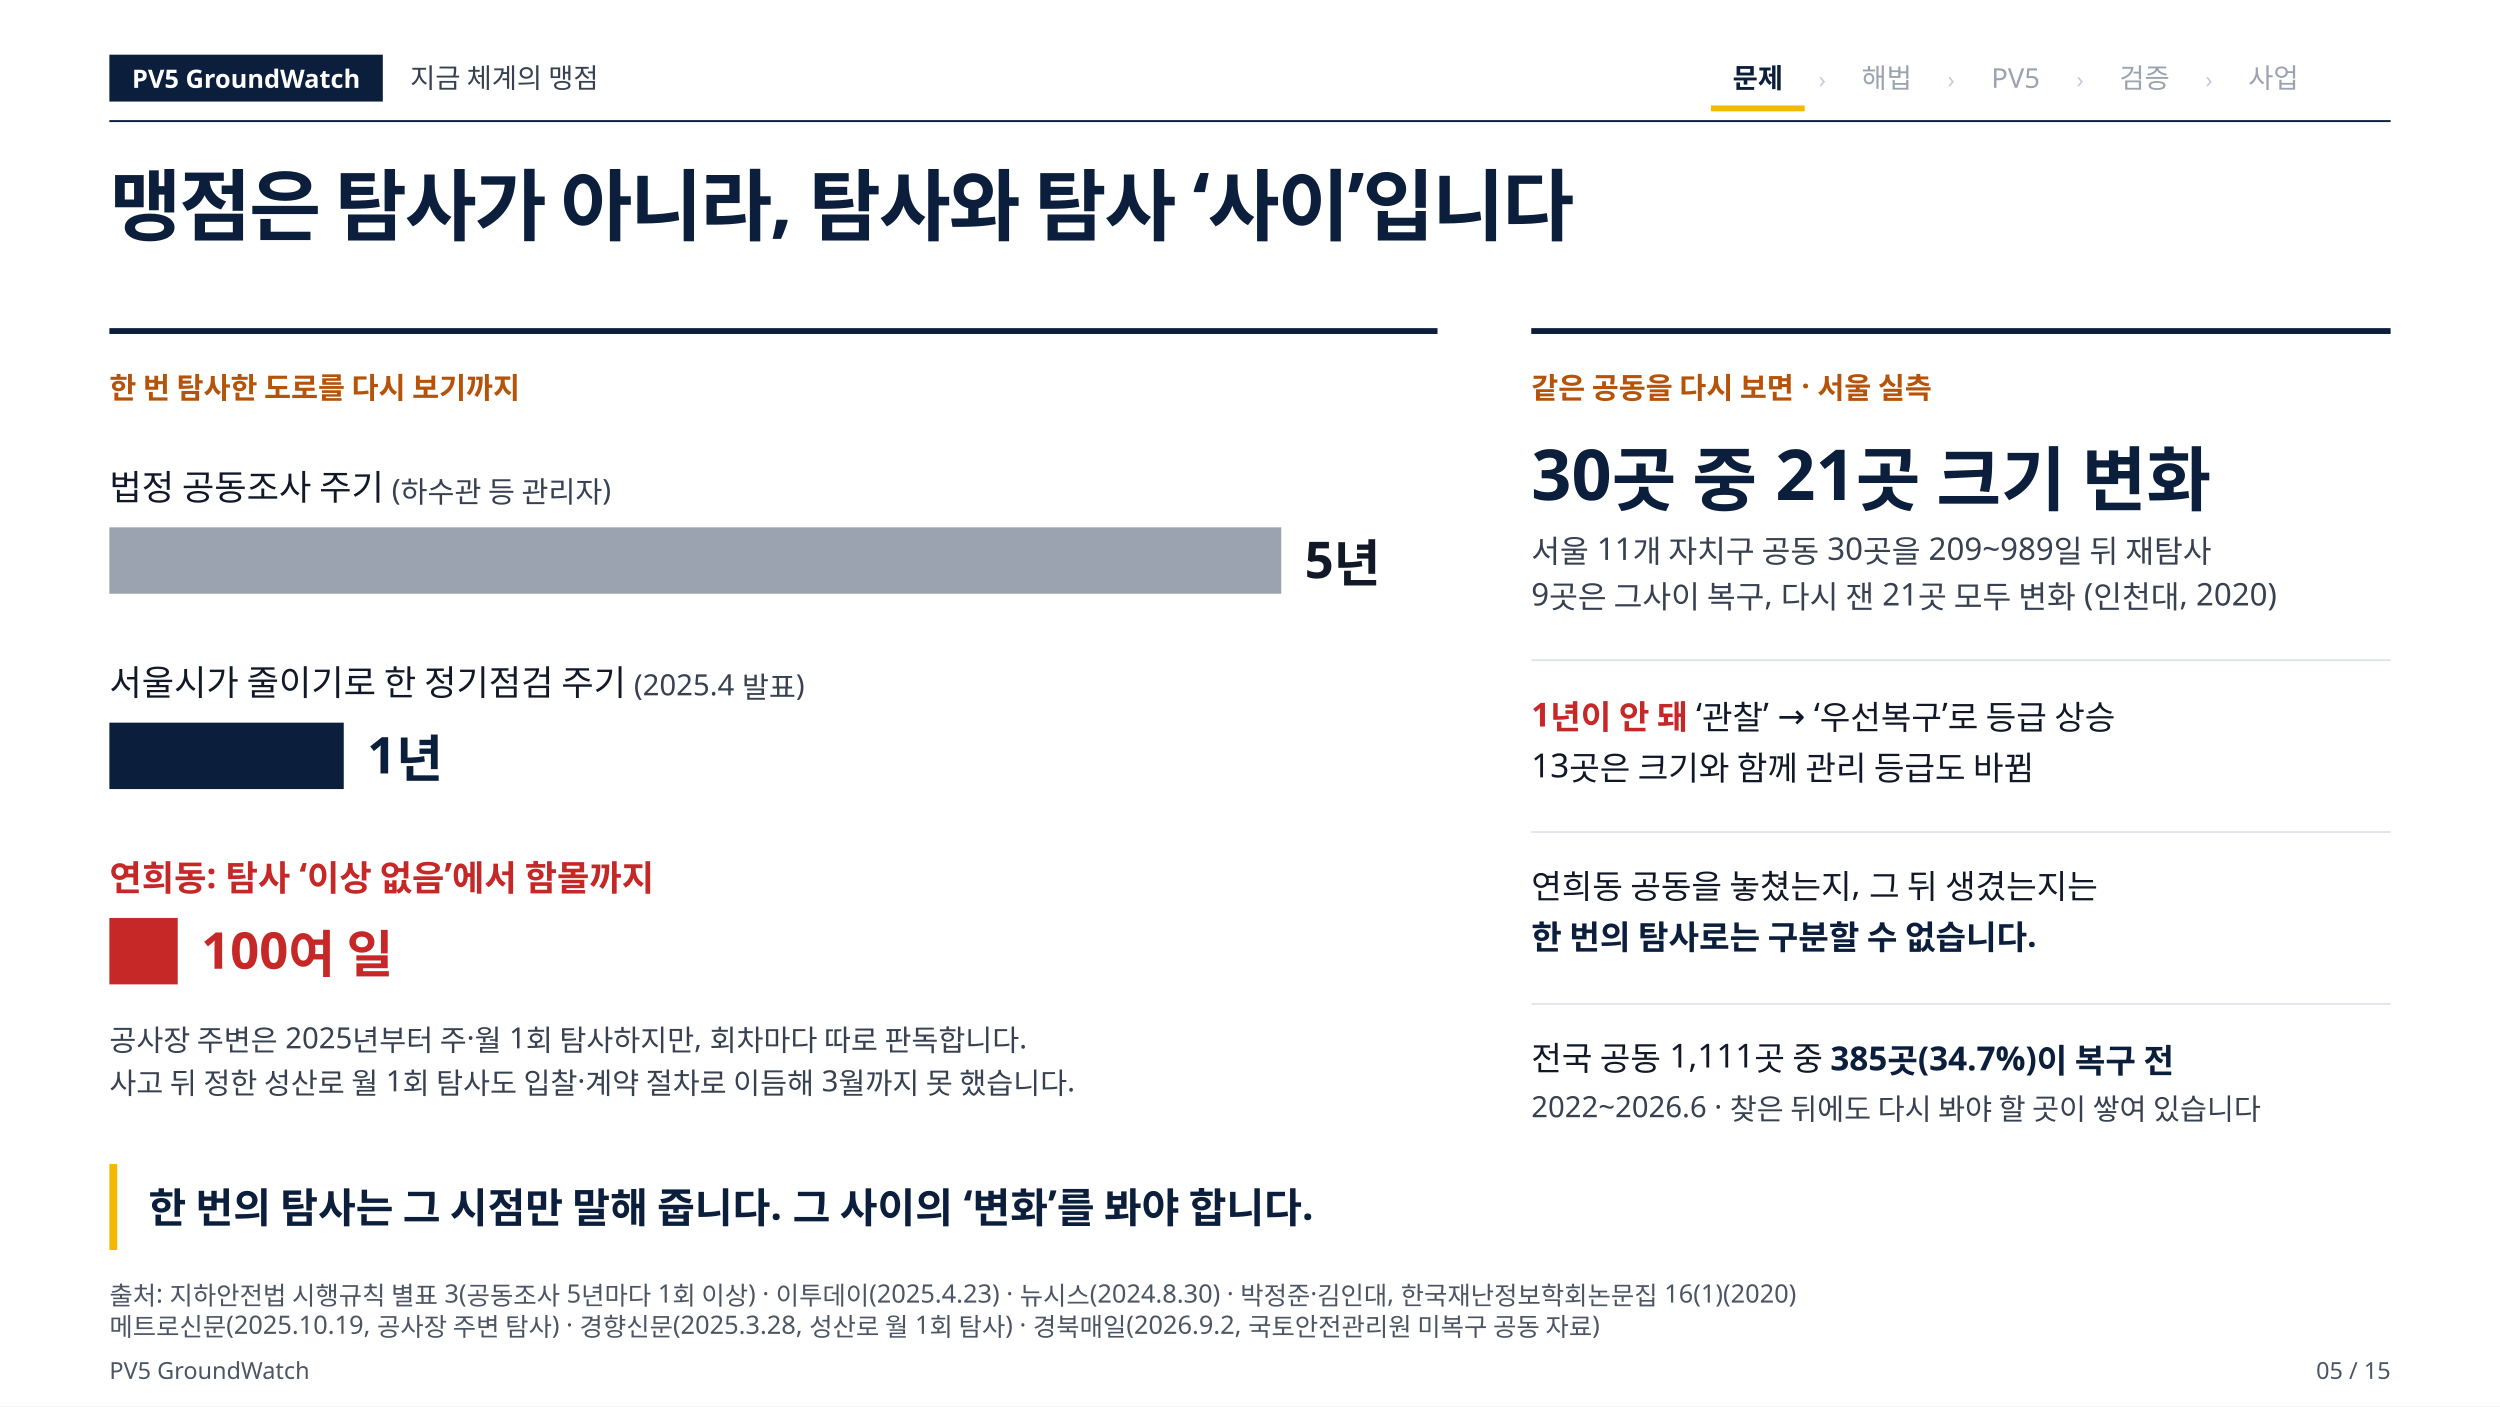
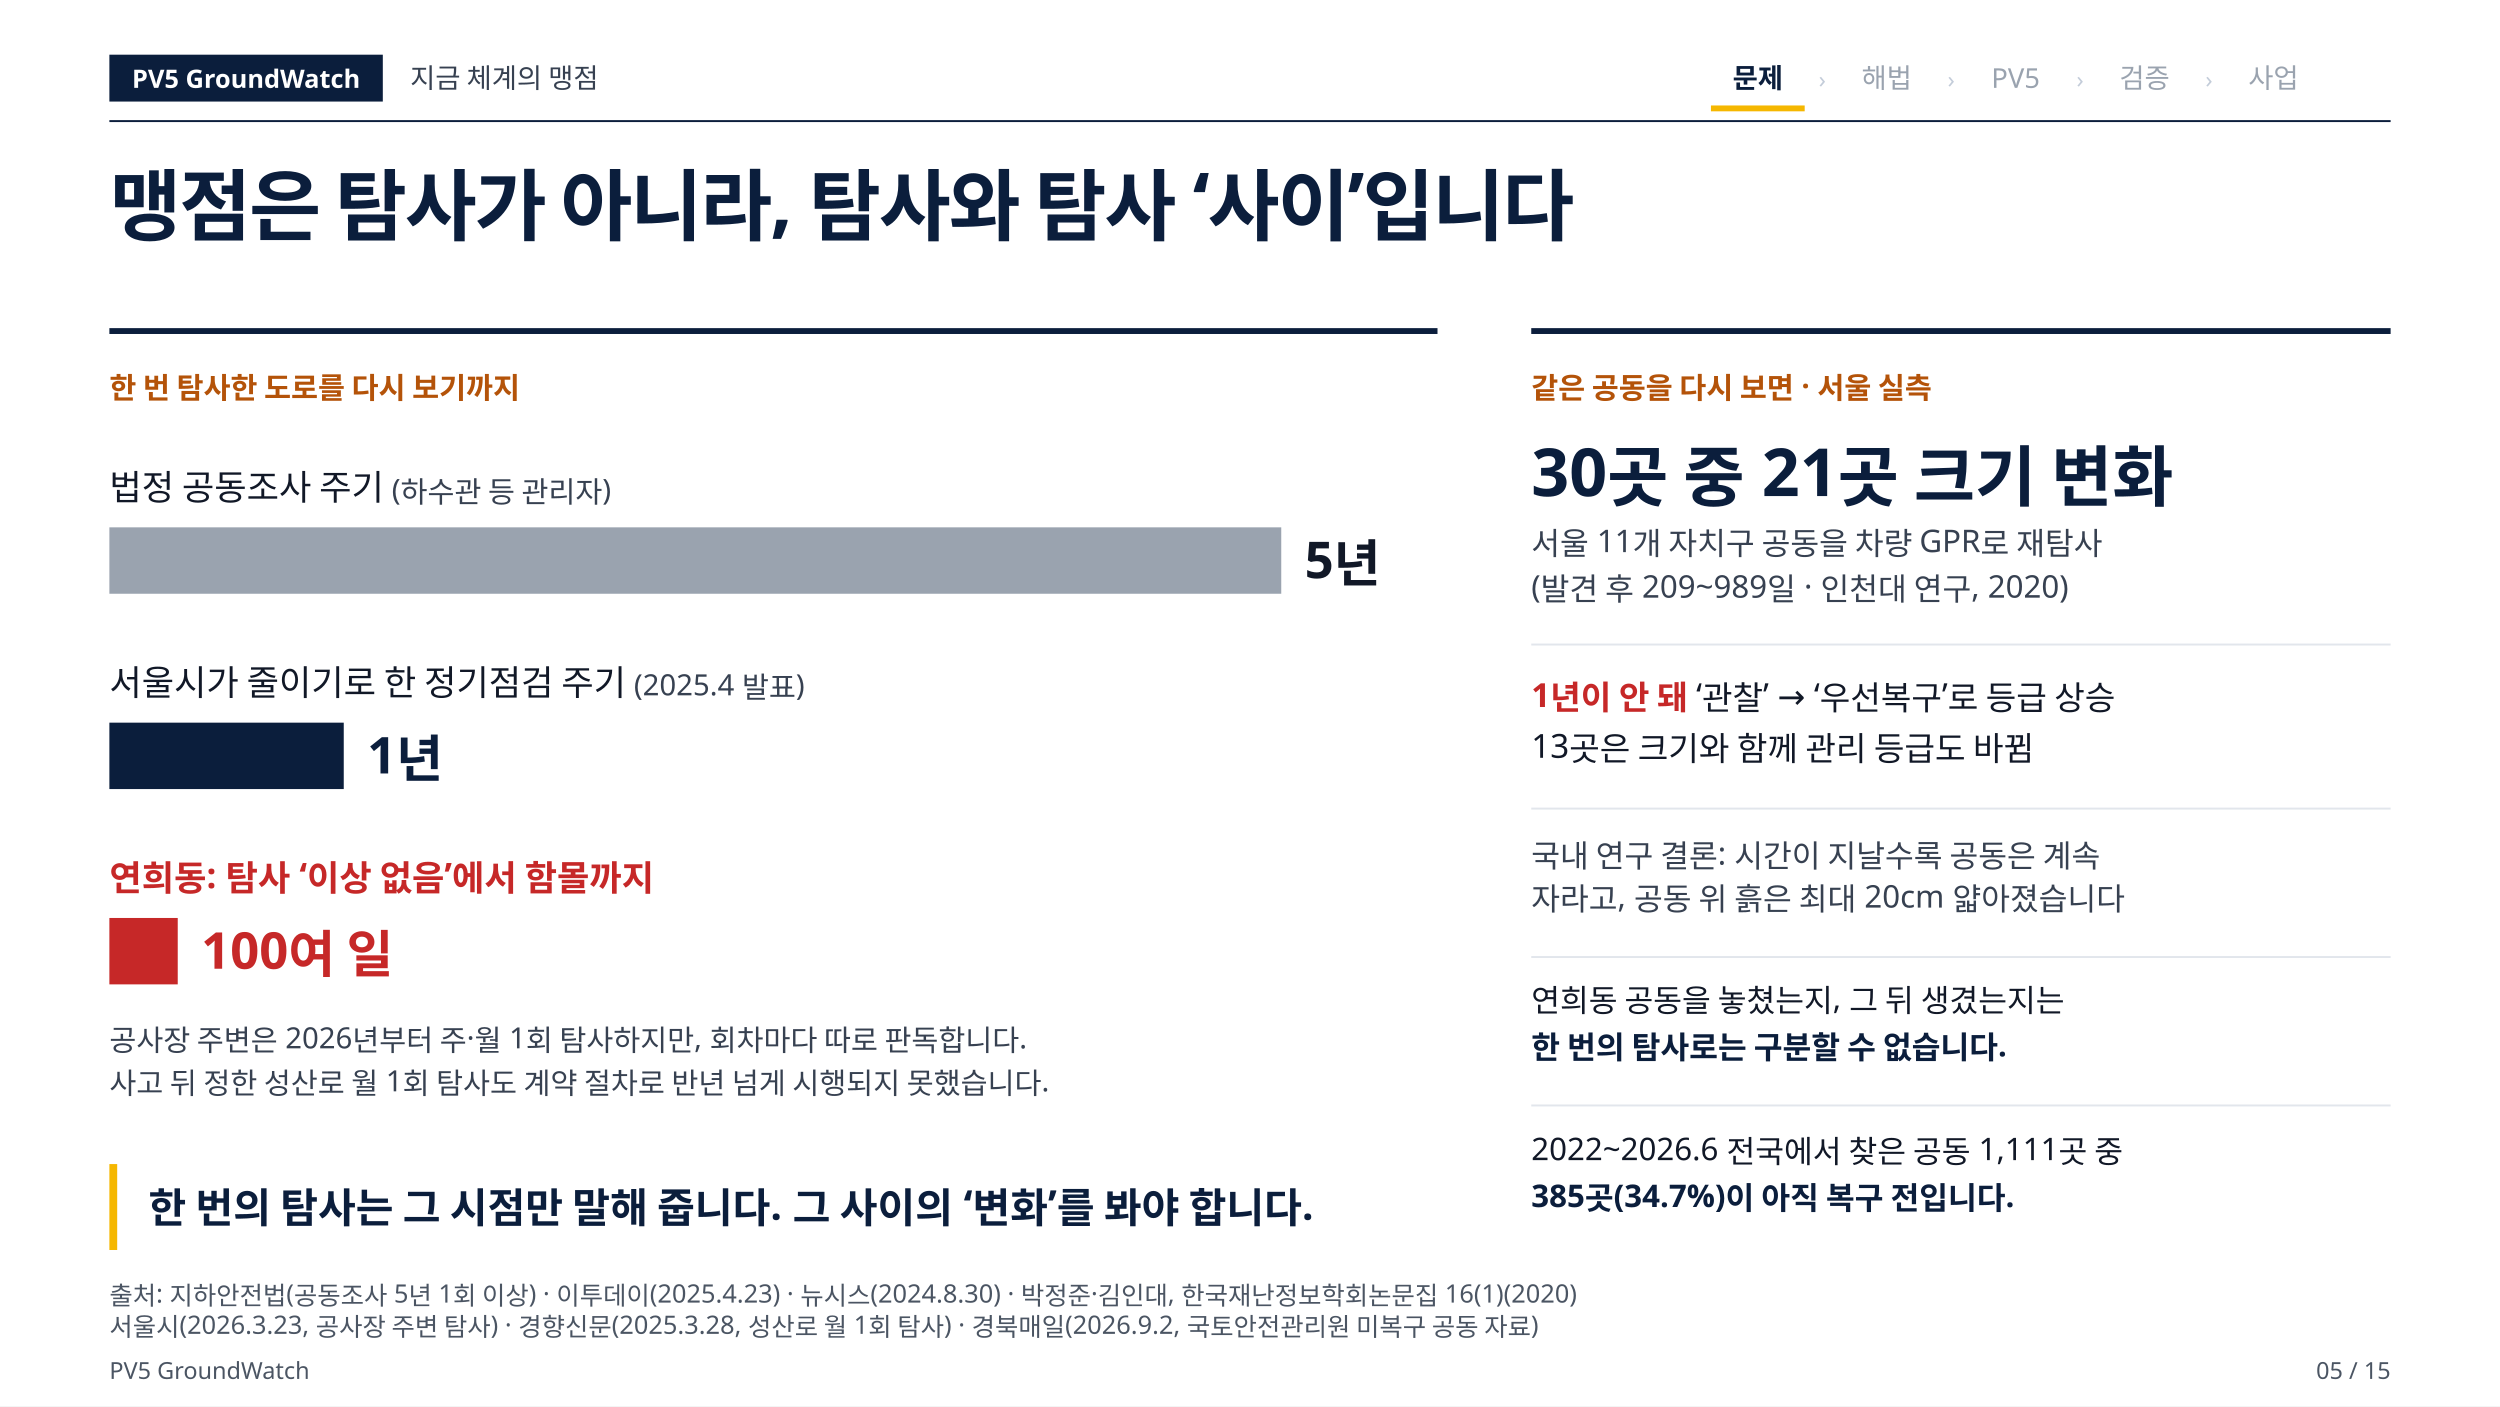
<svg xmlns="http://www.w3.org/2000/svg" viewBox="0 0 1280 720" lang="ko-KR" data-pptx-page-role="content" font-family="Pretendard, 'Malgun Gothic', sans-serif">
  <rect id="bg" x="0" y="0" width="1280" height="720" fill="#FFFFFF" />
  <g id="header" data-pptx-role="header" data-pptx-bounds="56 24 1168 40">
    <rect x="56" y="28" width="140" height="24" fill="#0B1E3C" />
    <text x="126" y="45" font-size="13" font-weight="bold" fill="#FFFFFF" text-anchor="middle">PV5 GroundWatch</text>
    <text x="210" y="45" font-size="14" fill="#374151">지금 체계의 맹점</text>
    <text x="900" y="45" font-size="14" font-weight="bold" fill="#0B1E3C" text-anchor="middle">문제</text>
    <rect x="876" y="54" width="48" height="3" fill="#F5B700" />
    <text x="933" y="45" font-size="12" fill="#C3CCD9" text-anchor="middle">›</text>
    <text x="966" y="45" font-size="14" font-weight="normal" fill="#9AA3AF" text-anchor="middle">해법</text>
    <text x="999" y="45" font-size="12" fill="#C3CCD9" text-anchor="middle">›</text>
    <text x="1032" y="45" font-size="14" font-weight="normal" fill="#9AA3AF" text-anchor="middle">PV5</text>
    <text x="1065" y="45" font-size="12" fill="#C3CCD9" text-anchor="middle">›</text>
    <text x="1098" y="45" font-size="14" font-weight="normal" fill="#9AA3AF" text-anchor="middle">검증</text>
    <text x="1131" y="45" font-size="12" fill="#C3CCD9" text-anchor="middle">›</text>
    <text x="1164" y="45" font-size="14" font-weight="normal" fill="#9AA3AF" text-anchor="middle">사업</text>
    <line x1="56" y1="62" x2="1224" y2="62" stroke="#0B1E3C" stroke-width="1" />
  </g>
  <g id="title" data-pptx-bounds="56 80 1168 56" letter-spacing="-1">
    <text x="56" y="120" font-size="40" font-weight="bold" fill="#0B1E3C">맹점은 탐사가 아니라, 탐사와 탐사 ‘사이’입니다</text>
  </g>
  <g id="gap-chart" data-pptx-bounds="56 168 680 400">
    <rect x="56" y="168" width="680" height="3" fill="#0B1E3C" />
    <text x="56" y="204" font-size="15" font-weight="bold" fill="#B45309">한 번 탐사한 도로를 다시 보기까지</text>
    <text x="56" y="256" font-size="18" fill="#111827">법정 공동조사 주기 <tspan font-size="15" fill="#374151">(하수관 등 관리자)</tspan>
    </text>
    <rect x="56" y="270" width="600" height="34" fill="#9AA3AF" />
    <text x="668" y="296" font-size="26" font-weight="bold" fill="#111827">5년</text>
    <text x="56" y="356" font-size="18" fill="#111827">서울시가 줄이기로 한 정기점검 주기 <tspan font-size="15" fill="#374151">(2025.4 발표)</tspan>
    </text>
    <rect x="56" y="370" width="120" height="34" fill="#0B1E3C" />
    <text x="188" y="396" font-size="26" font-weight="bold" fill="#0B1E3C">1년</text>
    <text x="56" y="456" font-size="18" font-weight="bold" fill="#C62828">연희동: 탐사 ‘이상 없음’에서 함몰까지</text>
    <rect x="56" y="470" width="35" height="34" fill="#C62828" />
    <text x="103" y="496" font-size="26" font-weight="bold" fill="#C62828">100여 일</text>
-     <text x="56" y="538" font-size="15" fill="#374151">공사장 주변은 2025년부터 주·월 1회 탐사하지만, 회차마다 따로 판독합니다.</text>
-     <text x="56" y="560" font-size="15" fill="#374151">사고 뒤 정한 성산로 월 1회 탐사도 입찰·계약 절차로 이듬해 3월까지 못 했습니다.</text>
+     <text x="56" y="538" font-size="15" fill="#374151">공사장 주변은 2026년부터 주·월 1회 탐사하지만, 회차마다 따로 판독합니다.</text>
+     <text x="56" y="560" font-size="15" fill="#374151">사고 뒤 정한 성산로 월 1회 탐사도 계약 절차로 반년 넘게 시행되지 못했습니다.</text>
  </g>
-   <g id="evidence" data-pptx-bounds="784 168 440 392">
+   <g id="evidence" data-pptx-bounds="784 168 440 460">
    <rect x="784" y="168" width="440" height="3" fill="#0B1E3C" />
    <text x="784" y="204" font-size="15" font-weight="bold" fill="#B45309">같은 공동을 다시 보면 · 서울 실측</text>
-     <text x="784" y="256" font-size="36" font-weight="bold" fill="#0B1E3C">30곳 중 21곳 크기 변화</text>
-     <text x="784" y="288" font-size="16" fill="#374151">서울 11개 자치구 공동 30곳을 209~989일 뒤 재탐사</text>
-     <text x="784" y="310" font-size="16" fill="#374151">9곳은 그사이 복구, 다시 잰 21곳 모두 변화 (인천대, 2020)</text>
-     <line x1="784" y1="338" x2="1224" y2="338" stroke="#E2E6EC" stroke-width="1" />
-     <text x="784" y="372" font-size="17" fill="#111827">
+     <text x="784" y="254" font-size="34" font-weight="bold" fill="#0B1E3C">30곳 중 21곳 크기 변화</text>
+     <text x="784" y="284" font-size="16" fill="#374151">서울 11개 자치구 공동을 차량 GPR로 재탐사</text>
+     <text x="784" y="306" font-size="16" fill="#374151">(발견 후 209~989일 · 인천대 연구, 2020)</text>
+     <line x1="784" y1="330" x2="1224" y2="330" stroke="#E2E6EC" stroke-width="1" />
+     <text x="784" y="362" font-size="17" fill="#111827">
      <tspan font-weight="bold" fill="#C62828">1년이 안 돼</tspan> ‘관찰’ → ‘우선복구’로 등급 상승</text>
-     <text x="784" y="398" font-size="17" fill="#111827">13곳은 크기와 함께 관리 등급도 바뀜</text>
-     <line x1="784" y1="426" x2="1224" y2="426" stroke="#E2E6EC" stroke-width="1" />
-     <text x="784" y="460" font-size="17" fill="#111827">연희동 공동을 놓쳤는지, 그 뒤 생겼는지는</text>
-     <text x="784" y="486" font-size="17" font-weight="bold" fill="#0B1E3C">한 번의 탐사로는 구분할 수 없습니다.</text>
-     <line x1="784" y1="514" x2="1224" y2="514" stroke="#E2E6EC" stroke-width="1" />
-     <text x="784" y="548" font-size="17" fill="#111827">전국 공동 1,111곳 중 <tspan font-weight="bold" fill="#0B1E3C">385곳(34.7%)이 복구 전</tspan>
-     </text>
-     <text x="784" y="572" font-size="15" fill="#374151">2022~2026.6 · 찾은 뒤에도 다시 봐야 할 곳이 쌓여 있습니다</text>
+     <text x="784" y="388" font-size="17" fill="#111827">13곳은 크기와 함께 관리 등급도 바뀜</text>
+     <line x1="784" y1="414" x2="1224" y2="414" stroke="#E2E6EC" stroke-width="1" />
+     <text x="784" y="444" font-size="16" fill="#374151">국내 연구 결론: 시간이 지날수록 공동은 계속</text>
+     <text x="784" y="466" font-size="16" fill="#374151">자라고, 공동 위 흙은 최대 20cm 얇아졌습니다</text>
+     <line x1="784" y1="490" x2="1224" y2="490" stroke="#E2E6EC" stroke-width="1" />
+     <text x="784" y="518" font-size="16" fill="#111827">연희동 공동을 놓쳤는지, 그 뒤 생겼는지는</text>
+     <text x="784" y="542" font-size="16" font-weight="bold" fill="#0B1E3C">한 번의 탐사로는 구분할 수 없습니다.</text>
+     <line x1="784" y1="566" x2="1224" y2="566" stroke="#E2E6EC" stroke-width="1" />
+     <text x="784" y="594" font-size="16" fill="#111827">2022~2026.6 전국에서 찾은 공동 1,111곳 중</text>
+     <text x="784" y="618" font-size="16" font-weight="bold" fill="#0B1E3C">385곳(34.7%)이 아직 복구 전입니다.</text>
  </g>
  <g id="conclusion" data-pptx-bounds="56 596 1168 44">
    <rect x="56" y="596" width="4" height="44" fill="#F5B700" />
    <text x="76" y="626" font-size="21" font-weight="bold" fill="#0B1E3C">한 번의 탐사는 그 시점만 말해 줍니다. 그 사이의 ‘변화’를 봐야 합니다.</text>
  </g>
  <g id="source" data-pptx-bounds="56 656 1168 34">
-     <text x="56" y="668" font-size="13" fill="#4B5563">출처: 지하안전법 시행규칙 별표 3(공동조사 5년마다 1회 이상) · 이투데이(2025.4.23) · 뉴시스(2024.8.30) · 박정준·김인대, 한국재난정보학회논문집 16(1)(2020)<tspan x="56" dy="16">메트로신문(2025.10.19, 공사장 주변 탐사) · 경향신문(2025.3.28, 성산로 월 1회 탐사) · 경북매일(2026.9.2, 국토안전관리원 미복구 공동 자료)</tspan>
+     <text x="56" y="668" font-size="13" fill="#4B5563">출처: 지하안전법(공동조사 5년 1회 이상) · 이투데이(2025.4.23) · 뉴시스(2024.8.30) · 박정준·김인대, 한국재난정보학회논문집 16(1)(2020)<tspan x="56" dy="16">서울시(2026.3.23, 공사장 주변 탐사) · 경향신문(2025.3.28, 성산로 월 1회 탐사) · 경북매일(2026.9.2, 국토안전관리원 미복구 공동 자료)</tspan>
    </text>
  </g>
  <g id="footer" data-pptx-role="footer" data-pptx-bounds="56 692 1168 22" fill="#4B5563" font-size="12">
    <text x="56" y="706">PV5 GroundWatch</text>
    <text x="1224" y="706" text-anchor="end">05 / 15</text>
  </g>
</svg>
